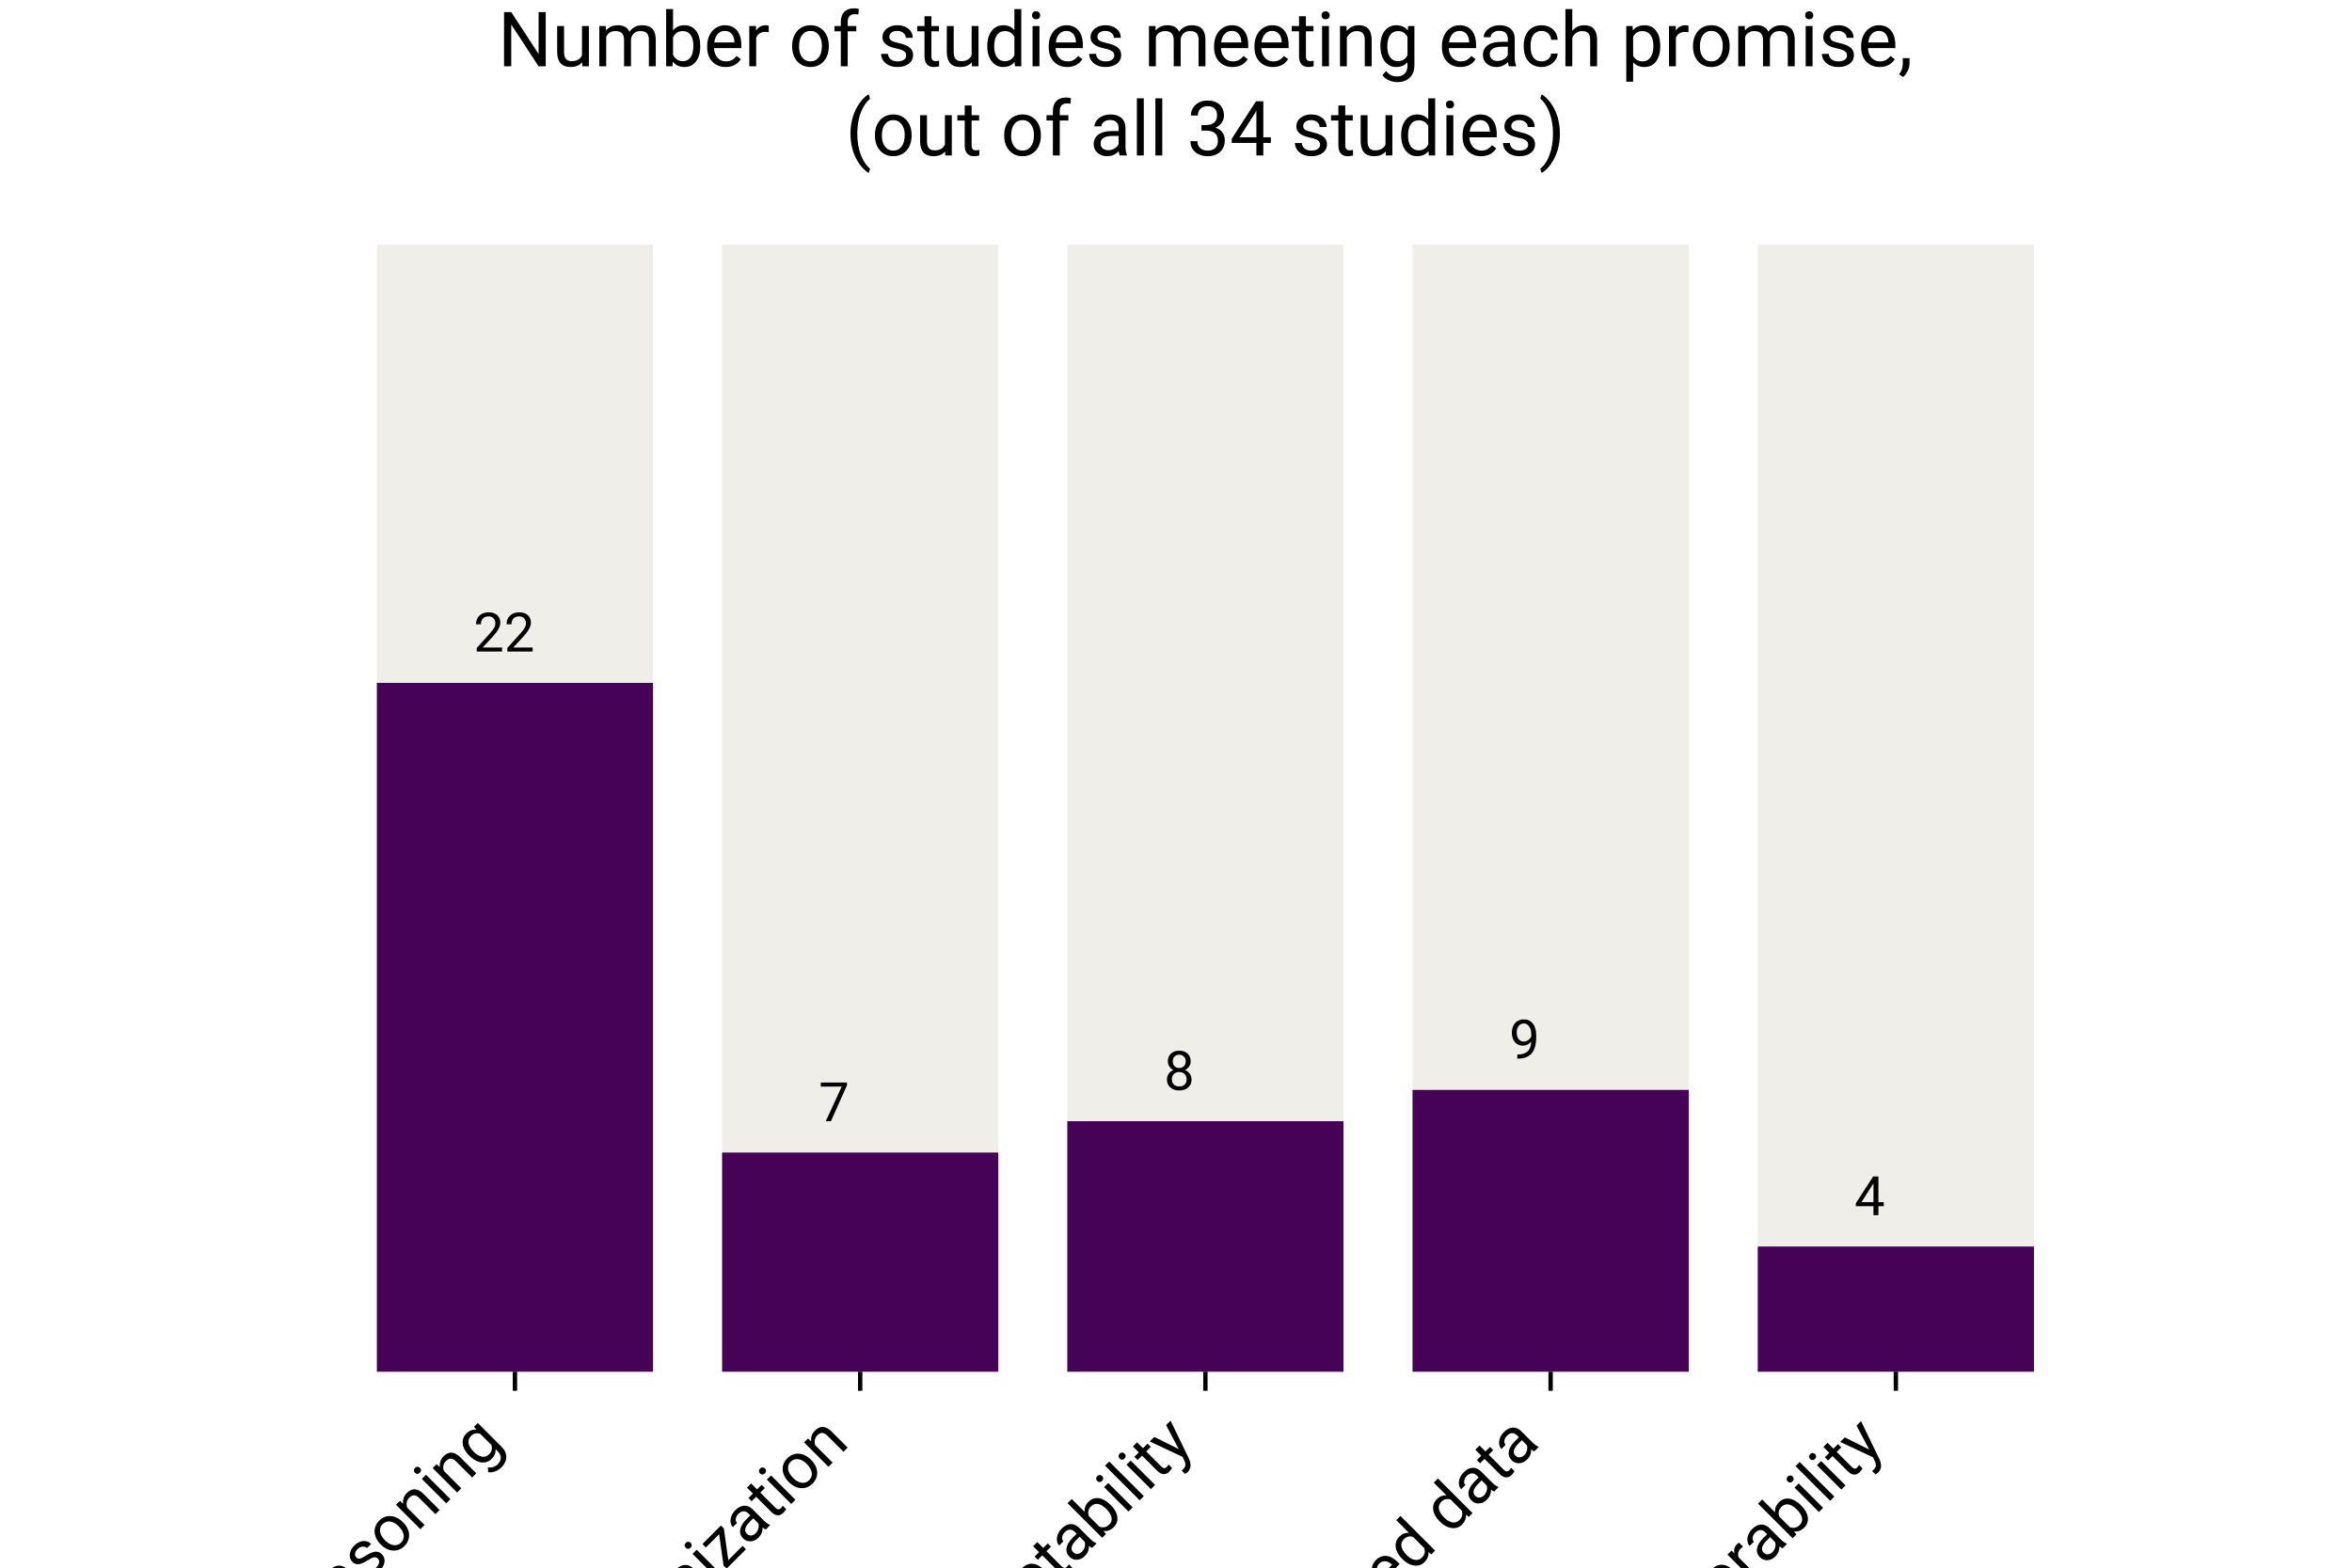
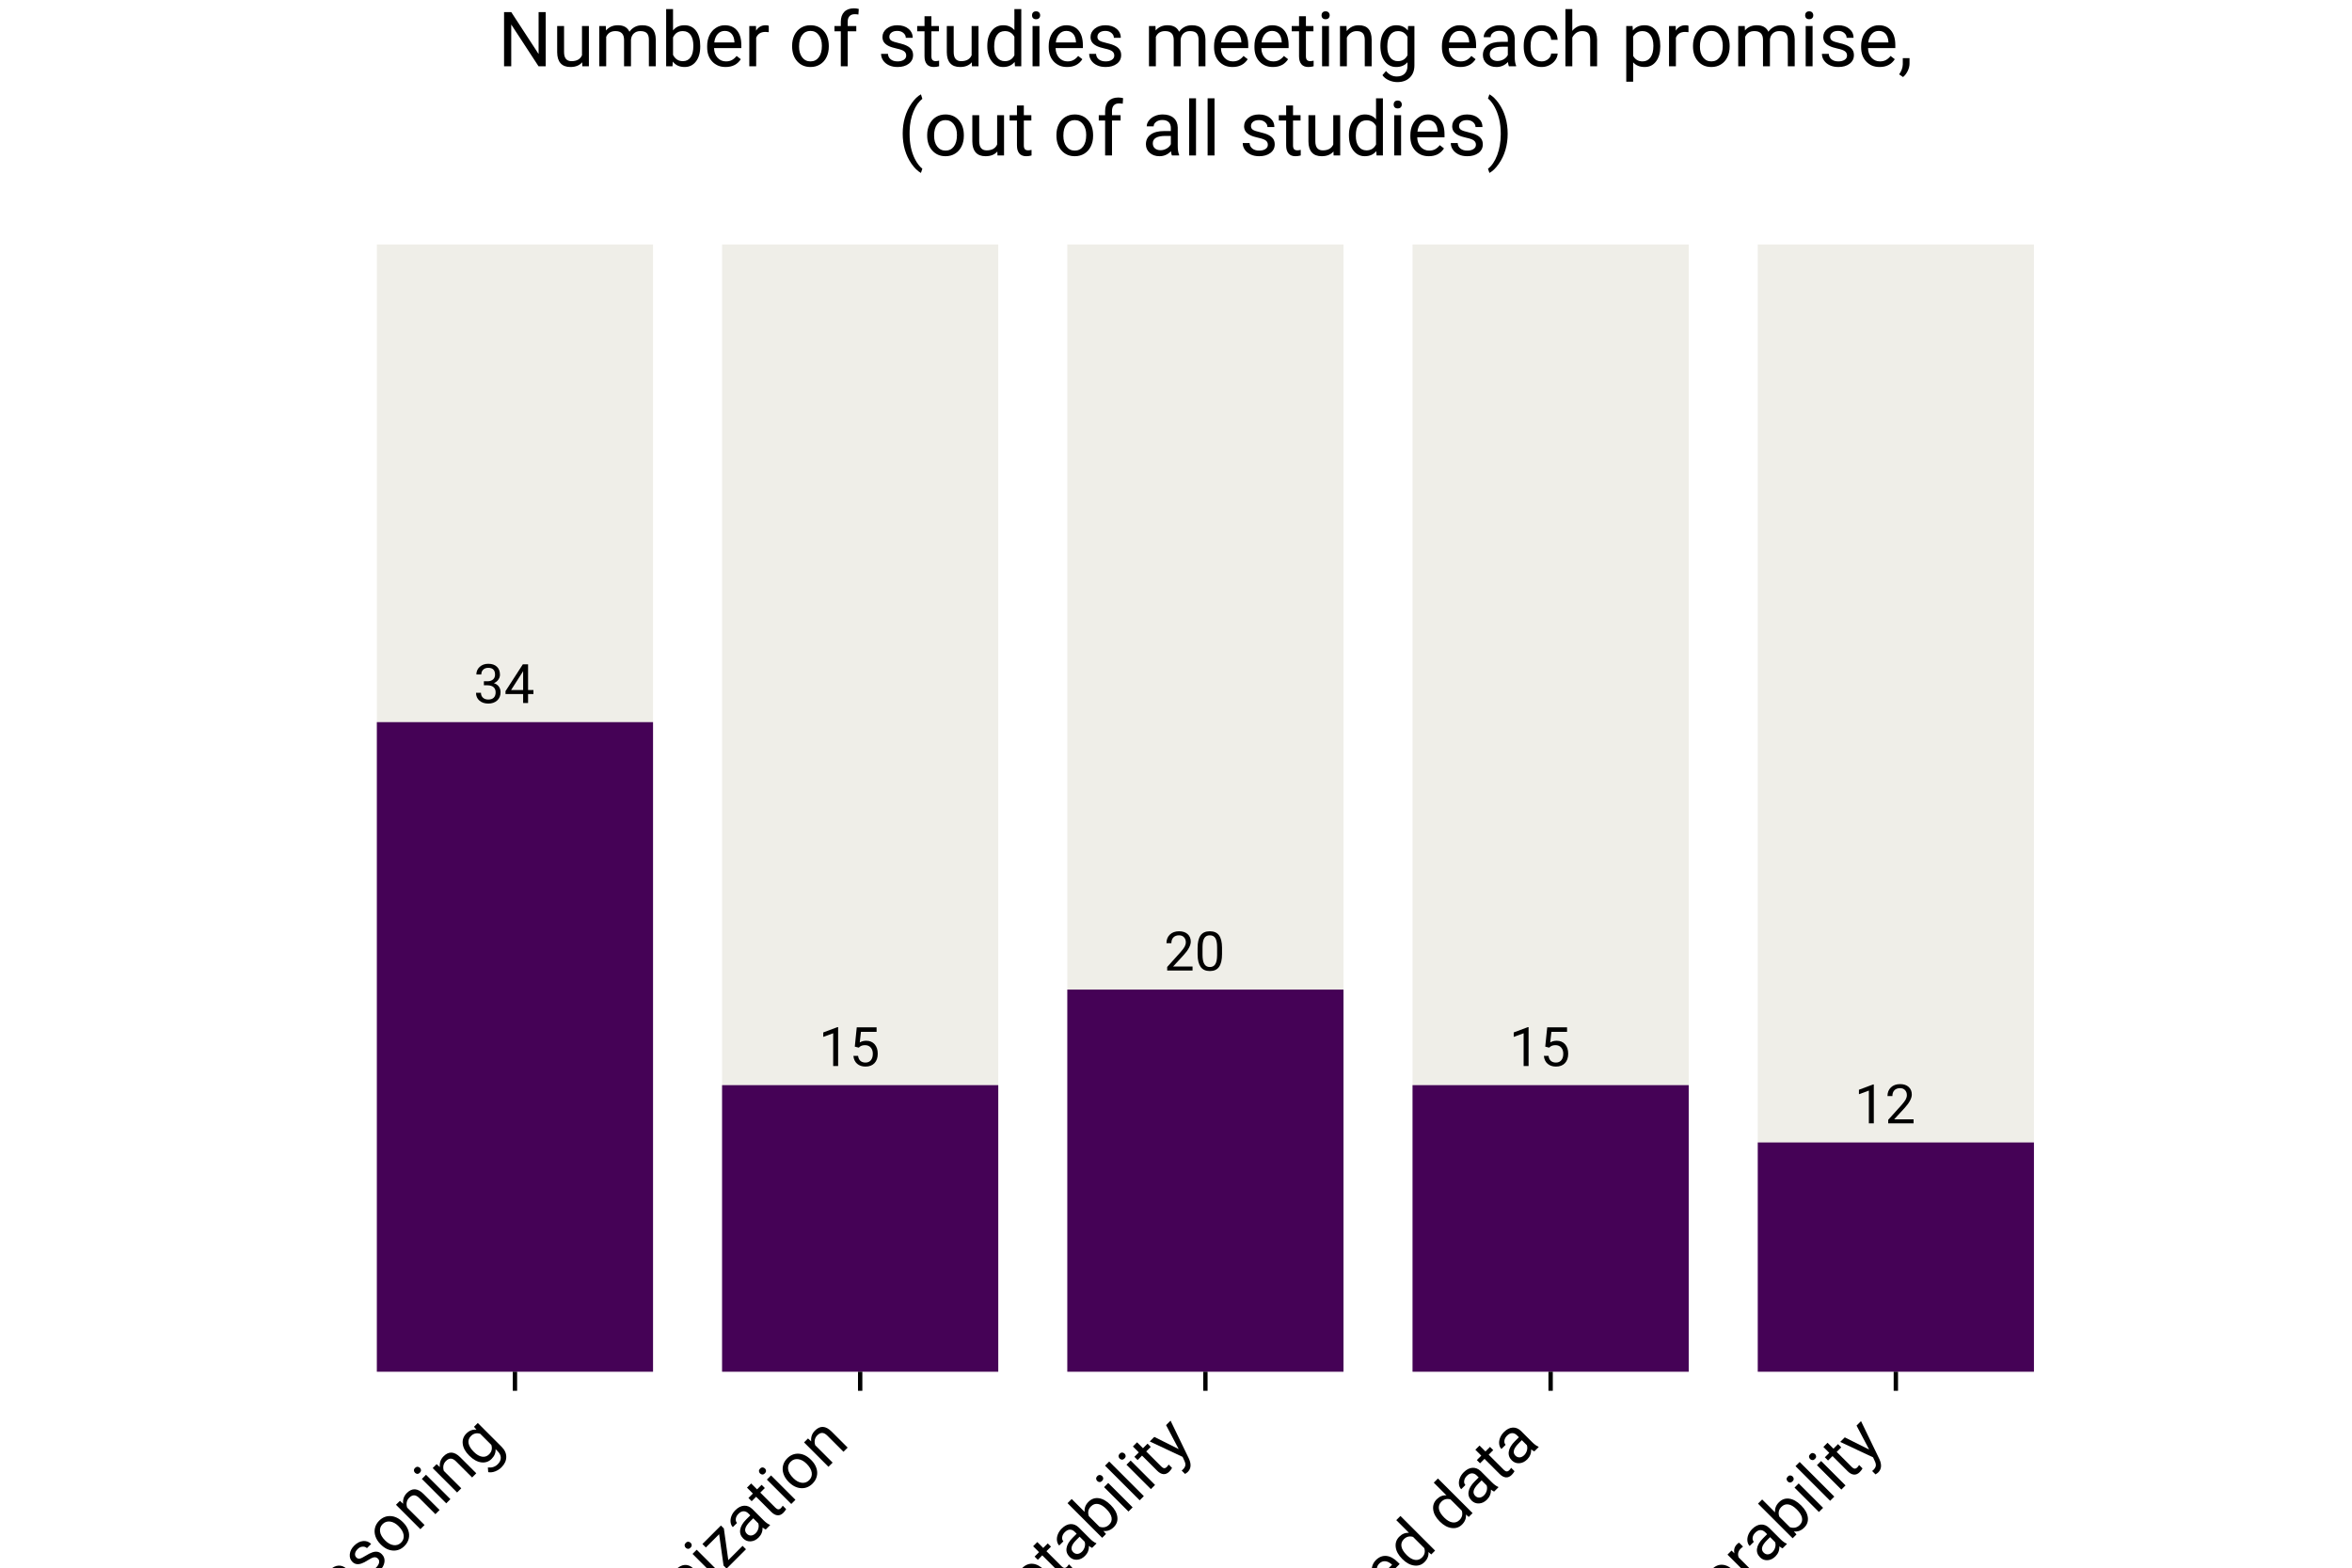
<svg xmlns="http://www.w3.org/2000/svg" xmlns:xlink="http://www.w3.org/1999/xlink" height="288pt" version="1.1" viewBox="0 0 432 288" width="432pt">
  <defs>
    <style type="text/css">*{stroke-linecap:butt;stroke-linejoin:round;}</style>
  </defs>
  <g id="figure_1">
    <g id="patch_1">
      <path d="M 0 288  L 432 288  L 432 0  L 0 0  z " style="fill:none;" />
    </g>
    <g id="axes_1">
      <g id="patch_2">
-         <path clip-path="url(#p3a00514488)" d="M 69.218 252  L 119.945 252  L 119.945 44.914  L 69.218 44.914  z " style="fill:#efeee8;" />
+         <path clip-path="url(#p4ce9c60605)" d="M 69.218 252  L 119.945 252  L 119.945 44.914  L 69.218 44.914  z " style="fill:#efeee8;" />
      </g>
      <g id="patch_3">
-         <path clip-path="url(#p3a00514488)" d="M 132.627 252  L 183.355 252  L 183.355 44.914  L 132.627 44.914  z " style="fill:#efeee8;" />
+         <path clip-path="url(#p4ce9c60605)" d="M 132.627 252  L 183.355 252  L 183.355 44.914  L 132.627 44.914  z " style="fill:#efeee8;" />
      </g>
      <g id="patch_4">
-         <path clip-path="url(#p3a00514488)" d="M 196.036 252  L 246.764 252  L 246.764 44.914  L 196.036 44.914  z " style="fill:#efeee8;" />
+         <path clip-path="url(#p4ce9c60605)" d="M 196.036 252  L 246.764 252  L 246.764 44.914  L 196.036 44.914  z " style="fill:#efeee8;" />
      </g>
      <g id="patch_5">
-         <path clip-path="url(#p3a00514488)" d="M 259.445 252  L 310.173 252  L 310.173 44.914  L 259.445 44.914  z " style="fill:#efeee8;" />
+         <path clip-path="url(#p4ce9c60605)" d="M 259.445 252  L 310.173 252  L 310.173 44.914  L 259.445 44.914  z " style="fill:#efeee8;" />
      </g>
      <g id="patch_6">
-         <path clip-path="url(#p3a00514488)" d="M 322.855 252  L 373.582 252  L 373.582 44.914  L 322.855 44.914  z " style="fill:#efeee8;" />
+         <path clip-path="url(#p4ce9c60605)" d="M 322.855 252  L 373.582 252  L 373.582 44.914  L 322.855 44.914  z " style="fill:#efeee8;" />
      </g>
      <g id="patch_7">
-         <path clip-path="url(#p3a00514488)" d="M 69.218 252  L 119.945 252  L 119.945 125.448  L 69.218 125.448  z " style="fill:#450256;" />
+         <path clip-path="url(#p4ce9c60605)" d="M 69.218 252  L 119.945 252  L 119.945 132.662  L 69.218 132.662  z " style="fill:#450256;" />
      </g>
      <g id="patch_8">
-         <path clip-path="url(#p3a00514488)" d="M 132.627 252  L 183.355 252  L 183.355 211.733  L 132.627 211.733  z " style="fill:#450256;" />
+         <path clip-path="url(#p4ce9c60605)" d="M 132.627 252  L 183.355 252  L 183.355 199.351  L 132.627 199.351  z " style="fill:#450256;" />
      </g>
      <g id="patch_9">
-         <path clip-path="url(#p3a00514488)" d="M 196.036 252  L 246.764 252  L 246.764 205.981  L 196.036 205.981  z " style="fill:#450256;" />
+         <path clip-path="url(#p4ce9c60605)" d="M 196.036 252  L 246.764 252  L 246.764 181.801  L 196.036 181.801  z " style="fill:#450256;" />
      </g>
      <g id="patch_10">
-         <path clip-path="url(#p3a00514488)" d="M 259.445 252  L 310.173 252  L 310.173 200.229  L 259.445 200.229  z " style="fill:#450256;" />
+         <path clip-path="url(#p4ce9c60605)" d="M 259.445 252  L 310.173 252  L 310.173 199.351  L 259.445 199.351  z " style="fill:#450256;" />
      </g>
      <g id="patch_11">
-         <path clip-path="url(#p3a00514488)" d="M 322.855 252  L 373.582 252  L 373.582 228.99  L 322.855 228.99  z " style="fill:#450256;" />
+         <path clip-path="url(#p4ce9c60605)" d="M 322.855 252  L 373.582 252  L 373.582 209.881  L 322.855 209.881  z " style="fill:#450256;" />
      </g>
      <g id="matplotlib.axis_1">
        <g id="xtick_1">
          <g id="line2d_1">
            <defs>
-               <path d="M 0 0  L 0 3.5  " id="m3b1a33d877" style="stroke:#000000;stroke-width:0.8;" />
+               <path d="M 0 0  L 0 3.5  " id="m3245cd78a5" style="stroke:#000000;stroke-width:0.8;" />
            </defs>
            <g>
-               <use style="stroke:#000000;stroke-width:0.8;" x="94.582" xlink:href="#m3b1a33d877" y="252" />
+               <use style="stroke:#000000;stroke-width:0.8;" x="94.582" xlink:href="#m3245cd78a5" y="252" />
            </g>
          </g>
          <g id="text_1">
            <g transform="translate(53.08349 305.0565)rotate(-45)scale(0.12 -0.12)">
              <defs>
                <path d="M 34.328 28.766  L 17.625 28.766  L 17.625 0  L 8.203 0  L 8.203 71.094  L 31.734 71.094  Q 43.75 71.094 50.219 65.625  Q 56.688 60.156 56.688 49.703  Q 56.688 43.062 53.094 38.125  Q 49.516 33.203 43.109 30.766  L 59.812 0.594  L 59.812 0  L 49.75 0  z M 17.625 36.422  L 32.031 36.422  Q 39.016 36.422 43.141 40.031  Q 47.266 43.656 47.266 49.703  Q 47.266 56.297 43.328 59.812  Q 39.406 63.328 31.984 63.375  L 17.625 63.375  z " id="Roboto-Regular-82" />
                <path d="M 28.766 -0.984  Q 18.016 -0.984 11.281 6.078  Q 4.547 13.141 4.547 24.953  L 4.547 26.609  Q 4.547 34.469 7.547 40.641  Q 10.547 46.828 15.938 50.312  Q 21.344 53.812 27.641 53.812  Q 37.938 53.812 43.641 47.016  Q 49.359 40.234 49.359 27.594  L 49.359 23.828  L 13.578 23.828  Q 13.766 16.016 18.141 11.203  Q 22.516 6.391 29.25 6.391  Q 34.031 6.391 37.344 8.344  Q 40.672 10.297 43.172 13.531  L 48.688 9.234  Q 42.047 -0.984 28.766 -0.984  z M 27.641 46.391  Q 22.172 46.391 18.453 42.406  Q 14.75 38.422 13.875 31.25  L 40.328 31.25  L 40.328 31.938  Q 39.938 38.812 36.609 42.594  Q 33.297 46.391 27.641 46.391  z " id="Roboto-Regular-101" />
                <path d="M 39.453 0  Q 38.672 1.562 38.188 5.562  Q 31.891 -0.984 23.141 -0.984  Q 15.328 -0.984 10.328 3.438  Q 5.328 7.859 5.328 14.656  Q 5.328 22.906 11.594 27.469  Q 17.875 32.031 29.25 32.031  L 38.031 32.031  L 38.031 36.188  Q 38.031 40.922 35.203 43.719  Q 32.375 46.531 26.859 46.531  Q 22.016 46.531 18.75 44.094  Q 15.484 41.656 15.484 38.188  L 6.391 38.188  Q 6.391 42.141 9.203 45.828  Q 12.016 49.516 16.812 51.656  Q 21.625 53.812 27.391 53.812  Q 36.531 53.812 41.703 49.234  Q 46.875 44.672 47.078 36.672  L 47.078 12.359  Q 47.078 5.078 48.922 0.781  L 48.922 0  z M 24.469 6.891  Q 28.719 6.891 32.516 9.078  Q 36.328 11.281 38.031 14.797  L 38.031 25.641  L 30.953 25.641  Q 14.359 25.641 14.359 15.922  Q 14.359 11.672 17.188 9.281  Q 20.016 6.891 24.469 6.891  z " id="Roboto-Regular-97" />
                <path d="M 37.594 14.016  Q 37.594 17.672 34.828 19.703  Q 32.078 21.734 25.219 23.188  Q 18.359 24.656 14.328 26.703  Q 10.297 28.766 8.375 31.594  Q 6.453 34.422 6.453 38.328  Q 6.453 44.828 11.938 49.312  Q 17.438 53.812 25.984 53.812  Q 34.969 53.812 40.547 49.172  Q 46.141 44.531 46.141 37.312  L 37.062 37.312  Q 37.062 41.016 33.906 43.703  Q 30.766 46.391 25.984 46.391  Q 21.047 46.391 18.266 44.234  Q 15.484 42.094 15.484 38.625  Q 15.484 35.359 18.062 33.688  Q 20.656 32.031 27.422 30.516  Q 34.188 29 38.375 26.906  Q 42.578 24.812 44.594 21.844  Q 46.625 18.891 46.625 14.656  Q 46.625 7.562 40.953 3.281  Q 35.297 -0.984 26.266 -0.984  Q 19.922 -0.984 15.031 1.266  Q 10.156 3.516 7.391 7.547  Q 4.641 11.578 4.641 16.266  L 13.672 16.266  Q 13.922 11.719 17.312 9.047  Q 20.703 6.391 26.266 6.391  Q 31.391 6.391 34.484 8.469  Q 37.594 10.547 37.594 14.016  z " id="Roboto-Regular-115" />
                <path d="M 4.438 26.906  Q 4.438 34.672 7.484 40.875  Q 10.547 47.078 15.984 50.438  Q 21.438 53.812 28.422 53.812  Q 39.203 53.812 45.875 46.344  Q 52.547 38.875 52.547 26.469  L 52.547 25.828  Q 52.547 18.109 49.578 11.984  Q 46.625 5.859 41.125 2.438  Q 35.641 -0.984 28.516 -0.984  Q 17.781 -0.984 11.109 6.484  Q 4.438 13.969 4.438 26.266  z M 13.531 25.828  Q 13.531 17.047 17.609 11.719  Q 21.688 6.391 28.516 6.391  Q 35.406 6.391 39.453 11.781  Q 43.5 17.188 43.5 26.906  Q 43.5 35.594 39.375 40.984  Q 35.25 46.391 28.422 46.391  Q 21.734 46.391 17.625 41.062  Q 13.531 35.75 13.531 25.828  z " id="Roboto-Regular-111" />
                <path d="M 15.375 52.828  L 15.672 46.188  Q 21.734 53.812 31.5 53.812  Q 48.25 53.812 48.391 34.906  L 48.391 0  L 39.359 0  L 39.359 34.969  Q 39.312 40.672 36.75 43.406  Q 34.188 46.141 28.766 46.141  Q 24.359 46.141 21.031 43.797  Q 17.719 41.453 15.875 37.641  L 15.875 0  L 6.844 0  L 6.844 52.828  z " id="Roboto-Regular-110" />
                <path d="M 16.656 0  L 7.625 0  L 7.625 52.828  L 16.656 52.828  z M 6.891 66.844  Q 6.891 69.047 8.234 70.562  Q 9.578 72.078 12.203 72.078  Q 14.844 72.078 16.203 70.562  Q 17.578 69.047 17.578 66.844  Q 17.578 64.656 16.203 63.188  Q 14.844 61.719 12.203 61.719  Q 9.578 61.719 8.234 63.188  Q 6.891 64.656 6.891 66.844  z " id="Roboto-Regular-105" />
                <path d="M 4.688 26.859  Q 4.688 39.203 10.391 46.5  Q 16.109 53.812 25.531 53.812  Q 35.203 53.812 40.625 46.969  L 41.062 52.828  L 49.312 52.828  L 49.312 1.266  Q 49.312 -8.984 43.234 -14.891  Q 37.156 -20.797 26.906 -20.797  Q 21.188 -20.797 15.719 -18.359  Q 10.25 -15.922 7.375 -11.672  L 12.062 -6.25  Q 17.875 -13.422 26.266 -13.422  Q 32.859 -13.422 36.547 -9.703  Q 40.234 -6 40.234 0.734  L 40.234 5.281  Q 34.812 -0.984 25.438 -0.984  Q 16.156 -0.984 10.422 6.484  Q 4.688 13.969 4.688 26.859  z M 13.766 25.828  Q 13.766 16.891 17.422 11.781  Q 21.094 6.688 27.688 6.688  Q 36.234 6.688 40.234 14.453  L 40.234 38.578  Q 36.078 46.141 27.781 46.141  Q 21.188 46.141 17.469 41.016  Q 13.766 35.891 13.766 25.828  z " id="Roboto-Regular-103" />
              </defs>
              <use xlink:href="#Roboto-Regular-82" />
              <use x="61.572" xlink:href="#Roboto-Regular-101" />
              <use x="114.551" xlink:href="#Roboto-Regular-97" />
              <use x="168.945" xlink:href="#Roboto-Regular-115" />
              <use x="220.508" xlink:href="#Roboto-Regular-111" />
              <use x="277.539" xlink:href="#Roboto-Regular-110" />
              <use x="332.715" xlink:href="#Roboto-Regular-105" />
              <use x="356.982" xlink:href="#Roboto-Regular-110" />
              <use x="412.158" xlink:href="#Roboto-Regular-103" />
            </g>
          </g>
        </g>
        <g id="xtick_2">
          <g id="line2d_2">
            <g>
-               <use style="stroke:#000000;stroke-width:0.8;" x="157.991" xlink:href="#m3b1a33d877" y="252" />
+               <use style="stroke:#000000;stroke-width:0.8;" x="157.991" xlink:href="#m3245cd78a5" y="252" />
            </g>
          </g>
          <g id="text_2">
            <g transform="translate(84.76426 336.867)rotate(-45)scale(0.12 -0.12)">
              <defs>
                <path d="M 62.938 33.25  Q 62.938 22.797 59.422 15.016  Q 55.906 7.234 49.453 3.125  Q 43.016 -0.984 34.422 -0.984  Q 26.031 -0.984 19.531 3.141  Q 13.031 7.281 9.438 14.922  Q 5.859 22.562 5.766 32.625  L 5.766 37.75  Q 5.766 48 9.328 55.859  Q 12.891 63.719 19.406 67.891  Q 25.922 72.078 34.328 72.078  Q 42.875 72.078 49.391 67.938  Q 55.906 63.812 59.422 55.969  Q 62.938 48.141 62.938 37.75  z M 53.609 37.844  Q 53.609 50.484 48.531 57.25  Q 43.453 64.016 34.328 64.016  Q 25.438 64.016 20.328 57.25  Q 15.234 50.484 15.094 38.484  L 15.094 33.25  Q 15.094 21 20.234 13.984  Q 25.391 6.984 34.422 6.984  Q 43.5 6.984 48.484 13.594  Q 53.469 20.219 53.609 32.562  z " id="Roboto-Regular-79" />
                <path d="M 8.25 0  L 8.25 71.094  L 28.328 71.094  Q 37.594 71.094 44.719 66.984  Q 51.859 62.891 55.734 55.312  Q 59.625 47.75 59.672 37.938  L 59.672 33.406  Q 59.672 23.344 55.781 15.766  Q 51.906 8.203 44.703 4.141  Q 37.5 0.094 27.938 0  z M 17.625 63.375  L 17.625 7.672  L 27.484 7.672  Q 38.328 7.672 44.359 14.406  Q 50.391 21.141 50.391 33.594  L 50.391 37.75  Q 50.391 49.859 44.703 56.562  Q 39.016 63.281 28.562 63.375  z " id="Roboto-Regular-68" />
                <path id="Roboto-Regular-32" />
                <path d="M 60.75 9.328  Q 57.125 4.156 50.656 1.578  Q 44.188 -0.984 35.594 -0.984  Q 26.906 -0.984 20.156 3.094  Q 13.422 7.172 9.734 14.688  Q 6.062 22.219 5.953 32.125  L 5.953 38.328  Q 5.953 54.391 13.453 63.234  Q 20.953 72.078 34.516 72.078  Q 45.656 72.078 52.438 66.375  Q 59.234 60.688 60.75 50.25  L 51.375 50.25  Q 48.734 64.359 34.578 64.359  Q 25.141 64.359 20.281 57.734  Q 15.438 51.125 15.375 38.578  L 15.375 32.766  Q 15.375 20.797 20.844 13.734  Q 26.312 6.688 35.641 6.688  Q 40.922 6.688 44.875 7.859  Q 48.828 9.031 51.422 11.812  L 51.422 27.781  L 34.969 27.781  L 34.969 35.406  L 60.75 35.406  z " id="Roboto-Regular-71" />
                <path d="M 32.375 44.734  Q 30.328 45.062 27.938 45.062  Q 19.047 45.062 15.875 37.5  L 15.875 0  L 6.844 0  L 6.844 52.828  L 15.625 52.828  L 15.766 46.734  Q 20.219 53.812 28.375 53.812  Q 31 53.812 32.375 53.125  z " id="Roboto-Regular-114" />
                <path d="M 15.328 7.375  L 46.234 7.375  L 46.234 0  L 4.297 0  L 4.297 6.641  L 33.453 45.359  L 4.734 45.359  L 4.734 52.828  L 44.781 52.828  L 44.781 46.438  z " id="Roboto-Regular-122" />
                <path d="M 19.094 65.625  L 19.094 52.828  L 28.953 52.828  L 28.953 45.844  L 19.094 45.844  L 19.094 13.094  Q 19.094 9.906 20.406 8.312  Q 21.734 6.734 24.906 6.734  Q 26.469 6.734 29.203 7.328  L 29.203 0  Q 25.641 -0.984 22.266 -0.984  Q 16.219 -0.984 13.141 2.672  Q 10.062 6.344 10.062 13.094  L 10.062 45.844  L 0.438 45.844  L 0.438 52.828  L 10.062 52.828  L 10.062 65.625  z " id="Roboto-Regular-116" />
              </defs>
              <use xlink:href="#Roboto-Regular-79" />
              <use x="68.75" xlink:href="#Roboto-Regular-79" />
              <use x="137.5" xlink:href="#Roboto-Regular-68" />
              <use x="203.076" xlink:href="#Roboto-Regular-32" />
              <use x="227.832" xlink:href="#Roboto-Regular-71" />
              <use x="295.947" xlink:href="#Roboto-Regular-101" />
              <use x="348.926" xlink:href="#Roboto-Regular-110" />
              <use x="404.102" xlink:href="#Roboto-Regular-101" />
              <use x="457.08" xlink:href="#Roboto-Regular-114" />
              <use x="490.918" xlink:href="#Roboto-Regular-97" />
              <use x="545.312" xlink:href="#Roboto-Regular-105" />
              <use x="569.58" xlink:href="#Roboto-Regular-122" />
              <use x="619.141" xlink:href="#Roboto-Regular-97" />
              <use x="673.535" xlink:href="#Roboto-Regular-116" />
              <use x="706.201" xlink:href="#Roboto-Regular-105" />
              <use x="730.469" xlink:href="#Roboto-Regular-111" />
              <use x="787.5" xlink:href="#Roboto-Regular-110" />
            </g>
          </g>
        </g>
        <g id="xtick_3">
          <g id="line2d_3">
            <g>
-               <use style="stroke:#000000;stroke-width:0.8;" x="221.4" xlink:href="#m3b1a33d877" y="252" />
+               <use style="stroke:#000000;stroke-width:0.8;" x="221.4" xlink:href="#m3245cd78a5" y="252" />
            </g>
          </g>
          <g id="text_3">
            <g transform="translate(165.2182 319.7347)rotate(-45)scale(0.12 -0.12)">
              <defs>
                <path d="M 18.312 0  L 8.938 0  L 8.938 71.094  L 18.312 71.094  z " id="Roboto-Regular-73" />
                <path d="M 51.469 25.828  Q 51.469 13.766 45.953 6.391  Q 40.438 -0.984 31 -0.984  Q 21.391 -0.984 15.875 5.125  L 15.875 -20.312  L 6.844 -20.312  L 6.844 52.828  L 15.094 52.828  L 15.531 46.969  Q 21.047 53.812 30.859 53.812  Q 40.375 53.812 45.922 46.625  Q 51.469 39.453 51.469 26.656  z M 42.438 26.859  Q 42.438 35.797 38.625 40.969  Q 34.812 46.141 28.172 46.141  Q 19.969 46.141 15.875 38.875  L 15.875 13.625  Q 19.922 6.391 28.266 6.391  Q 34.766 6.391 38.594 11.547  Q 42.438 16.703 42.438 26.859  z " id="Roboto-Regular-112" />
                <path d="M 51.562 25.828  Q 51.562 13.719 46 6.359  Q 40.438 -0.984 31.062 -0.984  Q 21.047 -0.984 15.578 6.109  L 15.141 0  L 6.844 0  L 6.844 75  L 15.875 75  L 15.875 47.016  Q 21.344 53.812 30.953 53.812  Q 40.578 53.812 46.062 46.531  Q 51.562 39.266 51.562 26.609  z M 42.531 26.859  Q 42.531 36.078 38.969 41.109  Q 35.406 46.141 28.719 46.141  Q 19.781 46.141 15.875 37.844  L 15.875 14.984  Q 20.016 6.688 28.812 6.688  Q 35.297 6.688 38.906 11.719  Q 42.531 16.75 42.531 26.859  z " id="Roboto-Regular-98" />
                <path d="M 16.656 0  L 7.625 0  L 7.625 75  L 16.656 75  z " id="Roboto-Regular-108" />
                <path d="M 24.125 13.234  L 36.422 52.828  L 46.094 52.828  L 24.859 -8.156  Q 19.922 -21.344 9.188 -21.344  L 7.469 -21.188  L 4.109 -20.562  L 4.109 -13.234  L 6.547 -13.422  Q 11.141 -13.422 13.703 -11.562  Q 16.266 -9.719 17.922 -4.781  L 19.922 0.594  L 1.078 52.828  L 10.938 52.828  z " id="Roboto-Regular-121" />
              </defs>
              <use xlink:href="#Roboto-Regular-73" />
              <use x="27.197" xlink:href="#Roboto-Regular-110" />
              <use x="82.373" xlink:href="#Roboto-Regular-116" />
              <use x="115.039" xlink:href="#Roboto-Regular-101" />
              <use x="168.018" xlink:href="#Roboto-Regular-114" />
              <use x="201.855" xlink:href="#Roboto-Regular-112" />
              <use x="257.959" xlink:href="#Roboto-Regular-114" />
              <use x="291.797" xlink:href="#Roboto-Regular-101" />
              <use x="344.775" xlink:href="#Roboto-Regular-116" />
              <use x="377.441" xlink:href="#Roboto-Regular-97" />
              <use x="431.836" xlink:href="#Roboto-Regular-98" />
              <use x="487.939" xlink:href="#Roboto-Regular-105" />
              <use x="512.207" xlink:href="#Roboto-Regular-108" />
              <use x="536.475" xlink:href="#Roboto-Regular-105" />
              <use x="560.742" xlink:href="#Roboto-Regular-116" />
              <use x="593.408" xlink:href="#Roboto-Regular-121" />
            </g>
          </g>
        </g>
        <g id="xtick_4">
          <g id="line2d_4">
            <g>
-               <use style="stroke:#000000;stroke-width:0.8;" x="284.809" xlink:href="#m3b1a33d877" y="252" />
+               <use style="stroke:#000000;stroke-width:0.8;" x="284.809" xlink:href="#m3245cd78a5" y="252" />
            </g>
          </g>
          <g id="text_4">
            <g transform="translate(231.2922 317.1573)rotate(-45)scale(0.12 -0.12)">
              <defs>
                <path d="M 4.641 26.859  Q 4.641 39.016 10.391 46.406  Q 16.156 53.812 25.484 53.812  Q 34.766 53.812 40.188 47.469  L 40.188 75  L 49.219 75  L 49.219 0  L 40.922 0  L 40.484 5.672  Q 35.062 -0.984 25.391 -0.984  Q 16.219 -0.984 10.422 6.531  Q 4.641 14.062 4.641 26.172  z M 13.672 25.828  Q 13.672 16.844 17.375 11.766  Q 21.094 6.688 27.641 6.688  Q 36.234 6.688 40.188 14.406  L 40.188 38.672  Q 36.141 46.141 27.734 46.141  Q 21.094 46.141 17.375 41.016  Q 13.672 35.891 13.672 25.828  z " id="Roboto-Regular-100" />
                <path d="M 39.453 5.219  Q 34.188 -0.984 23.969 -0.984  Q 15.531 -0.984 11.109 3.922  Q 6.688 8.844 6.641 18.453  L 6.641 52.828  L 15.672 52.828  L 15.672 18.703  Q 15.672 6.688 25.438 6.688  Q 35.797 6.688 39.203 14.406  L 39.203 52.828  L 48.25 52.828  L 48.25 0  L 39.656 0  z " id="Roboto-Regular-117" />
                <path d="M 28.031 6.391  Q 32.859 6.391 36.469 9.312  Q 40.094 12.25 40.484 16.656  L 49.031 16.656  Q 48.781 12.109 45.891 8  Q 43.016 3.906 38.203 1.453  Q 33.406 -0.984 28.031 -0.984  Q 17.234 -0.984 10.859 6.219  Q 4.5 13.422 4.5 25.922  L 4.5 27.438  Q 4.5 35.156 7.328 41.156  Q 10.156 47.172 15.453 50.484  Q 20.75 53.812 27.984 53.812  Q 36.859 53.812 42.75 48.484  Q 48.641 43.172 49.031 34.672  L 40.484 34.672  Q 40.094 39.797 36.594 43.094  Q 33.109 46.391 27.984 46.391  Q 21.094 46.391 17.312 41.422  Q 13.531 36.469 13.531 27.094  L 13.531 25.391  Q 13.531 16.266 17.281 11.328  Q 21.047 6.391 28.031 6.391  z " id="Roboto-Regular-99" />
              </defs>
              <use xlink:href="#Roboto-Regular-82" />
              <use x="61.572" xlink:href="#Roboto-Regular-101" />
              <use x="114.551" xlink:href="#Roboto-Regular-100" />
              <use x="170.947" xlink:href="#Roboto-Regular-117" />
              <use x="226.074" xlink:href="#Roboto-Regular-99" />
              <use x="278.418" xlink:href="#Roboto-Regular-101" />
              <use x="331.396" xlink:href="#Roboto-Regular-100" />
              <use x="387.793" xlink:href="#Roboto-Regular-32" />
              <use x="412.549" xlink:href="#Roboto-Regular-100" />
              <use x="468.945" xlink:href="#Roboto-Regular-97" />
              <use x="523.34" xlink:href="#Roboto-Regular-116" />
              <use x="556.006" xlink:href="#Roboto-Regular-97" />
            </g>
          </g>
        </g>
        <g id="xtick_5">
          <g id="line2d_5">
            <g>
-               <use style="stroke:#000000;stroke-width:0.8;" x="348.218" xlink:href="#m3b1a33d877" y="252" />
+               <use style="stroke:#000000;stroke-width:0.8;" x="348.218" xlink:href="#m3245cd78a5" y="252" />
            </g>
          </g>
          <g id="text_5">
            <g transform="translate(292.1464 319.7122)rotate(-45)scale(0.12 -0.12)">
              <defs>
                <path d="M 57.375 63.375  L 34.516 63.375  L 34.516 0  L 25.203 0  L 25.203 63.375  L 2.391 63.375  L 2.391 71.094  L 57.375 71.094  z " id="Roboto-Regular-84" />
                <path d="M 11.281 0  L 11.281 45.844  L 2.938 45.844  L 2.938 52.828  L 11.281 52.828  L 11.281 58.25  Q 11.281 66.75 15.812 71.391  Q 20.359 76.031 28.656 76.031  Q 31.781 76.031 34.859 75.203  L 34.375 67.875  Q 32.078 68.312 29.5 68.312  Q 25.094 68.312 22.703 65.75  Q 20.312 63.188 20.312 58.406  L 20.312 52.828  L 31.594 52.828  L 31.594 45.844  L 20.312 45.844  L 20.312 0  z " id="Roboto-Regular-102" />
              </defs>
              <use xlink:href="#Roboto-Regular-84" />
              <use x="59.668" xlink:href="#Roboto-Regular-114" />
              <use x="93.506" xlink:href="#Roboto-Regular-97" />
              <use x="147.9" xlink:href="#Roboto-Regular-110" />
              <use x="203.076" xlink:href="#Roboto-Regular-115" />
              <use x="254.639" xlink:href="#Roboto-Regular-102" />
              <use x="289.355" xlink:href="#Roboto-Regular-101" />
              <use x="342.334" xlink:href="#Roboto-Regular-114" />
              <use x="376.172" xlink:href="#Roboto-Regular-97" />
              <use x="430.566" xlink:href="#Roboto-Regular-98" />
              <use x="486.67" xlink:href="#Roboto-Regular-105" />
              <use x="510.938" xlink:href="#Roboto-Regular-108" />
              <use x="535.205" xlink:href="#Roboto-Regular-105" />
              <use x="559.473" xlink:href="#Roboto-Regular-116" />
              <use x="592.139" xlink:href="#Roboto-Regular-121" />
            </g>
          </g>
        </g>
      </g>
      <g id="matplotlib.axis_2" />
      <g id="text_6">
-         <g transform="translate(86.97273 119.6952)scale(0.1 -0.1)">
+         <g transform="translate(86.97273 129.1525)scale(0.1 -0.1)">
+           <defs>
+             <path d="M 19.047 39.938  L 25.828 39.938  Q 32.234 40.047 35.891 43.312  Q 39.547 46.578 39.547 52.156  Q 39.547 64.656 27.094 64.656  Q 21.234 64.656 17.75 61.297  Q 14.266 57.953 14.266 52.438  L 5.219 52.438  Q 5.219 60.891 11.391 66.484  Q 17.578 72.078 27.094 72.078  Q 37.156 72.078 42.859 66.75  Q 48.578 61.422 48.578 51.953  Q 48.578 47.312 45.578 42.969  Q 42.578 38.625 37.406 36.469  Q 43.266 34.625 46.453 30.328  Q 49.656 26.031 49.656 19.828  Q 49.656 10.25 43.406 4.625  Q 37.156 -0.984 27.141 -0.984  Q 17.141 -0.984 10.859 4.438  Q 4.594 9.859 4.594 18.75  L 13.672 18.75  Q 13.672 13.141 17.328 9.766  Q 21 6.391 27.156 6.391  Q 33.688 6.391 37.156 9.812  Q 40.625 13.234 40.625 19.625  Q 40.625 25.828 36.812 29.141  Q 33.016 32.469 25.828 32.562  L 19.047 32.562  z " id="Roboto-Regular-51" />
+             <path d="M 44.047 23.875  L 53.906 23.875  L 53.906 16.5  L 44.047 16.5  L 44.047 0  L 34.969 0  L 34.969 16.5  L 2.594 16.5  L 2.594 21.828  L 34.422 71.094  L 44.047 71.094  z M 12.844 23.875  L 34.969 23.875  L 34.969 58.734  L 33.891 56.781  z " id="Roboto-Regular-52" />
+           </defs>
+           <use xlink:href="#Roboto-Regular-51" />
+           <use x="56.152" xlink:href="#Roboto-Regular-52" />
+         </g>
+       </g>
+       <g id="text_7">
+         <g transform="translate(150.3818 195.8412)scale(0.1 -0.1)">
+           <defs>
+             <path d="M 35.594 0  L 26.516 0  L 26.516 60.203  L 8.297 53.516  L 8.297 61.719  L 34.188 71.438  L 35.594 71.438  z " id="Roboto-Regular-49" />
+             <path d="M 10.062 35.641  L 13.672 71.094  L 50.094 71.094  L 50.094 62.75  L 21.344 62.75  L 19.188 43.359  Q 24.422 46.438 31.062 46.438  Q 40.766 46.438 46.484 40.016  Q 52.203 33.594 52.203 22.656  Q 52.203 11.672 46.266 5.344  Q 40.328 -0.984 29.688 -0.984  Q 20.266 -0.984 14.297 4.234  Q 8.344 9.469 7.516 18.703  L 16.062 18.703  Q 16.891 12.594 20.406 9.484  Q 23.922 6.391 29.688 6.391  Q 35.984 6.391 39.578 10.688  Q 43.172 14.984 43.172 22.562  Q 43.172 29.688 39.281 34  Q 35.406 38.328 28.953 38.328  Q 23.047 38.328 19.672 35.75  L 17.281 33.797  z " id="Roboto-Regular-53" />
+           </defs>
+           <use xlink:href="#Roboto-Regular-49" />
+           <use x="56.152" xlink:href="#Roboto-Regular-53" />
+         </g>
+       </g>
+       <g id="text_8">
+         <g transform="translate(213.7909 178.2915)scale(0.1 -0.1)">
          <defs>
            <path d="M 52.484 0  L 5.906 0  L 5.906 6.5  L 30.516 33.844  Q 35.984 40.047 38.062 43.922  Q 40.141 47.797 40.141 51.953  Q 40.141 57.516 36.766 61.078  Q 33.406 64.656 27.781 64.656  Q 21.047 64.656 17.312 60.812  Q 13.578 56.984 13.578 50.141  L 4.547 50.141  Q 4.547 59.969 10.859 66.016  Q 17.188 72.078 27.781 72.078  Q 37.703 72.078 43.453 66.875  Q 49.219 61.672 49.219 53.031  Q 49.219 42.531 35.844 28.031  L 16.797 7.375  L 52.484 7.375  z " id="Roboto-Regular-50" />
+             <path d="M 50.484 30.328  Q 50.484 14.453 45.062 6.734  Q 39.656 -0.984 28.125 -0.984  Q 16.75 -0.984 11.281 6.562  Q 5.812 14.109 5.609 29.109  L 5.609 41.156  Q 5.609 56.844 11.031 64.453  Q 16.453 72.078 28.031 72.078  Q 39.5 72.078 44.922 64.719  Q 50.344 57.375 50.484 42.047  z M 41.453 42.672  Q 41.453 54.156 38.234 59.406  Q 35.016 64.656 28.031 64.656  Q 21.094 64.656 17.922 59.422  Q 14.75 54.203 14.656 43.359  L 14.656 28.906  Q 14.656 17.391 18 11.891  Q 21.344 6.391 28.125 6.391  Q 34.812 6.391 38.062 11.562  Q 41.312 16.75 41.453 27.875  z " id="Roboto-Regular-48" />
          </defs>
          <use xlink:href="#Roboto-Regular-50" />
+           <use x="56.152" xlink:href="#Roboto-Regular-48" />
+         </g>
+       </g>
+       <g id="text_9">
+         <g transform="translate(277.2 195.8412)scale(0.1 -0.1)">
+           <use xlink:href="#Roboto-Regular-49" />
+           <use x="56.152" xlink:href="#Roboto-Regular-53" />
+         </g>
+       </g>
+       <g id="text_10">
+         <g transform="translate(340.6091 206.3709)scale(0.1 -0.1)">
+           <use xlink:href="#Roboto-Regular-49" />
          <use x="56.152" xlink:href="#Roboto-Regular-50" />
-         </g>
-       </g>
-       <g id="text_7">
-         <g transform="translate(150.3818 205.981)scale(0.1 -0.1)">
-           <defs>
-             <path d="M 51.812 66.016  L 22.359 0  L 12.891 0  L 42.234 63.672  L 3.766 63.672  L 3.766 71.094  L 51.812 71.094  z " id="Roboto-Regular-55" />
-           </defs>
-           <use xlink:href="#Roboto-Regular-55" />
-         </g>
-       </g>
-       <g id="text_8">
-         <g transform="translate(213.7909 200.2286)scale(0.1 -0.1)">
-           <defs>
-             <path d="M 49.031 52.547  Q 49.031 47.219 46.219 43.062  Q 43.406 38.922 38.625 36.578  Q 44.188 34.188 47.438 29.594  Q 50.688 25 50.688 19.188  Q 50.688 9.969 44.453 4.484  Q 38.234 -0.984 28.078 -0.984  Q 17.828 -0.984 11.641 4.516  Q 5.469 10.016 5.469 19.188  Q 5.469 24.953 8.609 29.594  Q 11.766 34.234 17.328 36.625  Q 12.594 38.969 9.859 43.109  Q 7.125 47.266 7.125 52.547  Q 7.125 61.531 12.891 66.797  Q 18.656 72.078 28.078 72.078  Q 37.453 72.078 43.234 66.797  Q 49.031 61.531 49.031 52.547  z M 41.656 19.391  Q 41.656 25.344 37.859 29.094  Q 34.078 32.859 27.969 32.859  Q 21.875 32.859 18.188 29.141  Q 14.5 25.438 14.5 19.375  Q 14.5 13.328 18.094 9.859  Q 21.688 6.391 28.078 6.391  Q 34.422 6.391 38.031 9.875  Q 41.656 13.375 41.656 19.391  z M 28.078 64.656  Q 22.75 64.656 19.453 61.359  Q 16.156 58.062 16.156 52.391  Q 16.156 46.969 19.406 43.625  Q 22.656 40.281 28.078 40.281  Q 33.5 40.281 36.734 43.625  Q 39.984 46.969 39.984 52.391  Q 39.984 57.812 36.609 61.234  Q 33.25 64.656 28.078 64.656  z " id="Roboto-Regular-56" />
-           </defs>
-           <use xlink:href="#Roboto-Regular-56" />
-         </g>
-       </g>
-       <g id="text_9">
-         <g transform="translate(277.2 194.4762)scale(0.1 -0.1)">
-           <defs>
-             <path d="M 40.531 31.25  Q 37.703 27.875 33.766 25.828  Q 29.828 23.781 25.141 23.781  Q 19 23.781 14.422 26.797  Q 9.859 29.828 7.375 35.328  Q 4.891 40.828 4.891 47.469  Q 4.891 54.594 7.594 60.297  Q 10.297 66.016 15.281 69.047  Q 20.266 72.078 26.906 72.078  Q 37.453 72.078 43.531 64.188  Q 49.609 56.297 49.609 42.672  L 49.609 40.047  Q 49.609 19.281 41.406 9.734  Q 33.203 0.203 16.656 -0.047  L 14.891 -0.047  L 14.891 7.562  L 16.797 7.562  Q 27.984 7.766 33.984 13.406  Q 39.984 19.047 40.531 31.25  z M 26.609 31.25  Q 31.156 31.25 34.984 34.031  Q 38.812 36.812 40.578 40.922  L 40.578 44.531  Q 40.578 53.422 36.719 58.984  Q 32.859 64.547 26.953 64.547  Q 21 64.547 17.375 59.984  Q 13.766 55.422 13.766 47.953  Q 13.766 40.672 17.25 35.953  Q 20.75 31.25 26.609 31.25  z " id="Roboto-Regular-57" />
-           </defs>
-           <use xlink:href="#Roboto-Regular-57" />
-         </g>
-       </g>
-       <g id="text_10">
-         <g transform="translate(340.6091 223.2381)scale(0.1 -0.1)">
-           <defs>
-             <path d="M 44.047 23.875  L 53.906 23.875  L 53.906 16.5  L 44.047 16.5  L 44.047 0  L 34.969 0  L 34.969 16.5  L 2.594 16.5  L 2.594 21.828  L 34.422 71.094  L 44.047 71.094  z M 12.844 23.875  L 34.969 23.875  L 34.969 58.734  L 33.891 56.781  z " id="Roboto-Regular-52" />
-           </defs>
-           <use xlink:href="#Roboto-Regular-52" />
        </g>
      </g>
      <g id="text_11">
        <g transform="translate(91.4275 12.17169)scale(0.14 -0.14)">
          <defs>
            <path d="M 62.891 0  L 53.469 0  L 17.672 54.781  L 17.672 0  L 8.25 0  L 8.25 71.094  L 17.672 71.094  L 53.562 16.062  L 53.562 71.094  L 62.891 71.094  z " id="Roboto-Regular-78" />
            <path d="M 15.328 52.828  L 15.578 46.969  Q 21.391 53.812 31.25 53.812  Q 42.328 53.812 46.344 45.312  Q 48.969 49.125 53.188 51.469  Q 57.422 53.812 63.188 53.812  Q 80.562 53.812 80.859 35.406  L 80.859 0  L 71.828 0  L 71.828 34.859  Q 71.828 40.531 69.234 43.328  Q 66.656 46.141 60.547 46.141  Q 55.516 46.141 52.188 43.141  Q 48.875 40.141 48.344 35.062  L 48.344 0  L 39.266 0  L 39.266 34.625  Q 39.266 46.141 27.984 46.141  Q 19.094 46.141 15.828 38.578  L 15.828 0  L 6.781 0  L 6.781 52.828  z " id="Roboto-Regular-109" />
            <path d="M 15.875 46.438  Q 21.875 53.812 31.5 53.812  Q 48.25 53.812 48.391 34.906  L 48.391 0  L 39.359 0  L 39.359 34.969  Q 39.312 40.672 36.75 43.406  Q 34.188 46.141 28.766 46.141  Q 24.359 46.141 21.031 43.797  Q 17.719 41.453 15.875 37.641  L 15.875 0  L 6.844 0  L 6.844 75  L 15.875 75  z " id="Roboto-Regular-104" />
            <path d="M 6.547 -14.156  L 1.422 -10.641  Q 6 -4.25 6.203 2.547  L 6.203 10.688  L 15.047 10.688  L 15.047 3.609  Q 15.047 -1.312 12.625 -6.25  Q 10.203 -11.188 6.547 -14.156  z " id="Roboto-Regular-44" />
          </defs>
          <use xlink:href="#Roboto-Regular-78" />
          <use x="71.289" xlink:href="#Roboto-Regular-117" />
          <use x="126.416" xlink:href="#Roboto-Regular-109" />
          <use x="214.062" xlink:href="#Roboto-Regular-98" />
          <use x="270.166" xlink:href="#Roboto-Regular-101" />
          <use x="323.145" xlink:href="#Roboto-Regular-114" />
          <use x="356.982" xlink:href="#Roboto-Regular-32" />
          <use x="381.738" xlink:href="#Roboto-Regular-111" />
          <use x="438.77" xlink:href="#Roboto-Regular-102" />
          <use x="473.486" xlink:href="#Roboto-Regular-32" />
          <use x="498.242" xlink:href="#Roboto-Regular-115" />
          <use x="549.805" xlink:href="#Roboto-Regular-116" />
          <use x="582.471" xlink:href="#Roboto-Regular-117" />
          <use x="637.598" xlink:href="#Roboto-Regular-100" />
          <use x="693.994" xlink:href="#Roboto-Regular-105" />
          <use x="718.262" xlink:href="#Roboto-Regular-101" />
          <use x="771.24" xlink:href="#Roboto-Regular-115" />
          <use x="822.803" xlink:href="#Roboto-Regular-32" />
          <use x="847.559" xlink:href="#Roboto-Regular-109" />
          <use x="935.205" xlink:href="#Roboto-Regular-101" />
          <use x="988.184" xlink:href="#Roboto-Regular-101" />
          <use x="1041.162" xlink:href="#Roboto-Regular-116" />
          <use x="1073.828" xlink:href="#Roboto-Regular-105" />
          <use x="1098.096" xlink:href="#Roboto-Regular-110" />
          <use x="1153.271" xlink:href="#Roboto-Regular-103" />
          <use x="1209.375" xlink:href="#Roboto-Regular-32" />
          <use x="1234.131" xlink:href="#Roboto-Regular-101" />
          <use x="1287.109" xlink:href="#Roboto-Regular-97" />
          <use x="1341.504" xlink:href="#Roboto-Regular-99" />
          <use x="1393.848" xlink:href="#Roboto-Regular-104" />
          <use x="1448.926" xlink:href="#Roboto-Regular-32" />
          <use x="1473.682" xlink:href="#Roboto-Regular-112" />
          <use x="1529.785" xlink:href="#Roboto-Regular-114" />
          <use x="1563.623" xlink:href="#Roboto-Regular-111" />
          <use x="1620.654" xlink:href="#Roboto-Regular-109" />
          <use x="1708.301" xlink:href="#Roboto-Regular-105" />
          <use x="1732.568" xlink:href="#Roboto-Regular-115" />
          <use x="1784.131" xlink:href="#Roboto-Regular-101" />
          <use x="1837.109" xlink:href="#Roboto-Regular-44" />
        </g>
-         <g transform="translate(155.297 28.56)scale(0.14 -0.14)">
+         <g transform="translate(164.8914 28.56)scale(0.14 -0.14)">
          <defs>
            <path d="M 6.5 28.859  Q 6.5 39.891 9.453 50.047  Q 12.406 60.203 18.266 68.5  Q 24.125 76.812 30.422 80.219  L 32.281 74.266  Q 25.141 68.797 20.578 57.562  Q 16.016 46.344 15.578 32.422  L 15.531 28.266  Q 15.531 9.422 22.406 -4.438  Q 26.562 -12.75 32.281 -17.438  L 30.422 -22.953  Q 23.922 -19.344 18.016 -10.844  Q 6.5 5.766 6.5 28.859  z " id="Roboto-Regular-40" />
-             <path d="M 19.047 39.938  L 25.828 39.938  Q 32.234 40.047 35.891 43.312  Q 39.547 46.578 39.547 52.156  Q 39.547 64.656 27.094 64.656  Q 21.234 64.656 17.75 61.297  Q 14.266 57.953 14.266 52.438  L 5.219 52.438  Q 5.219 60.891 11.391 66.484  Q 17.578 72.078 27.094 72.078  Q 37.156 72.078 42.859 66.75  Q 48.578 61.422 48.578 51.953  Q 48.578 47.312 45.578 42.969  Q 42.578 38.625 37.406 36.469  Q 43.266 34.625 46.453 30.328  Q 49.656 26.031 49.656 19.828  Q 49.656 10.25 43.406 4.625  Q 37.156 -0.984 27.141 -0.984  Q 17.141 -0.984 10.859 4.438  Q 4.594 9.859 4.594 18.75  L 13.672 18.75  Q 13.672 13.141 17.328 9.766  Q 21 6.391 27.156 6.391  Q 33.688 6.391 37.156 9.812  Q 40.625 13.234 40.625 19.625  Q 40.625 25.828 36.812 29.141  Q 33.016 32.469 25.828 32.562  L 19.047 32.562  z " id="Roboto-Regular-51" />
            <path d="M 27.688 28.375  Q 27.688 17.484 24.828 7.5  Q 21.969 -2.484 16.078 -10.938  Q 10.203 -19.391 3.766 -22.953  L 1.859 -17.438  Q 9.375 -11.672 13.938 0.453  Q 18.5 12.594 18.609 27.391  L 18.609 28.953  Q 18.609 39.203 16.453 48.016  Q 14.312 56.844 10.469 63.812  Q 6.641 70.797 1.859 74.703  L 3.766 80.219  Q 10.203 76.656 16.031 68.312  Q 21.875 59.969 24.781 49.906  Q 27.688 39.844 27.688 28.375  z " id="Roboto-Regular-41" />
          </defs>
          <use xlink:href="#Roboto-Regular-40" />
          <use x="34.18" xlink:href="#Roboto-Regular-111" />
          <use x="91.211" xlink:href="#Roboto-Regular-117" />
          <use x="146.338" xlink:href="#Roboto-Regular-116" />
          <use x="179.004" xlink:href="#Roboto-Regular-32" />
          <use x="203.76" xlink:href="#Roboto-Regular-111" />
          <use x="260.791" xlink:href="#Roboto-Regular-102" />
          <use x="295.508" xlink:href="#Roboto-Regular-32" />
          <use x="320.264" xlink:href="#Roboto-Regular-97" />
          <use x="374.658" xlink:href="#Roboto-Regular-108" />
          <use x="398.926" xlink:href="#Roboto-Regular-108" />
          <use x="423.193" xlink:href="#Roboto-Regular-32" />
-           <use x="447.949" xlink:href="#Roboto-Regular-51" />
-           <use x="504.102" xlink:href="#Roboto-Regular-52" />
-           <use x="560.254" xlink:href="#Roboto-Regular-32" />
-           <use x="585.01" xlink:href="#Roboto-Regular-115" />
-           <use x="636.572" xlink:href="#Roboto-Regular-116" />
-           <use x="669.238" xlink:href="#Roboto-Regular-117" />
-           <use x="724.365" xlink:href="#Roboto-Regular-100" />
-           <use x="780.762" xlink:href="#Roboto-Regular-105" />
-           <use x="805.029" xlink:href="#Roboto-Regular-101" />
-           <use x="858.008" xlink:href="#Roboto-Regular-115" />
-           <use x="909.57" xlink:href="#Roboto-Regular-41" />
+           <use x="447.949" xlink:href="#Roboto-Regular-115" />
+           <use x="499.512" xlink:href="#Roboto-Regular-116" />
+           <use x="532.178" xlink:href="#Roboto-Regular-117" />
+           <use x="587.305" xlink:href="#Roboto-Regular-100" />
+           <use x="643.701" xlink:href="#Roboto-Regular-105" />
+           <use x="667.969" xlink:href="#Roboto-Regular-101" />
+           <use x="720.947" xlink:href="#Roboto-Regular-115" />
+           <use x="772.51" xlink:href="#Roboto-Regular-41" />
        </g>
      </g>
    </g>
  </g>
  <defs>
-     <clipPath id="p3a00514488">
+     <clipPath id="p4ce9c60605">
      <rect height="217.44" width="334.8" x="54" y="34.56" />
    </clipPath>
  </defs>
</svg>
